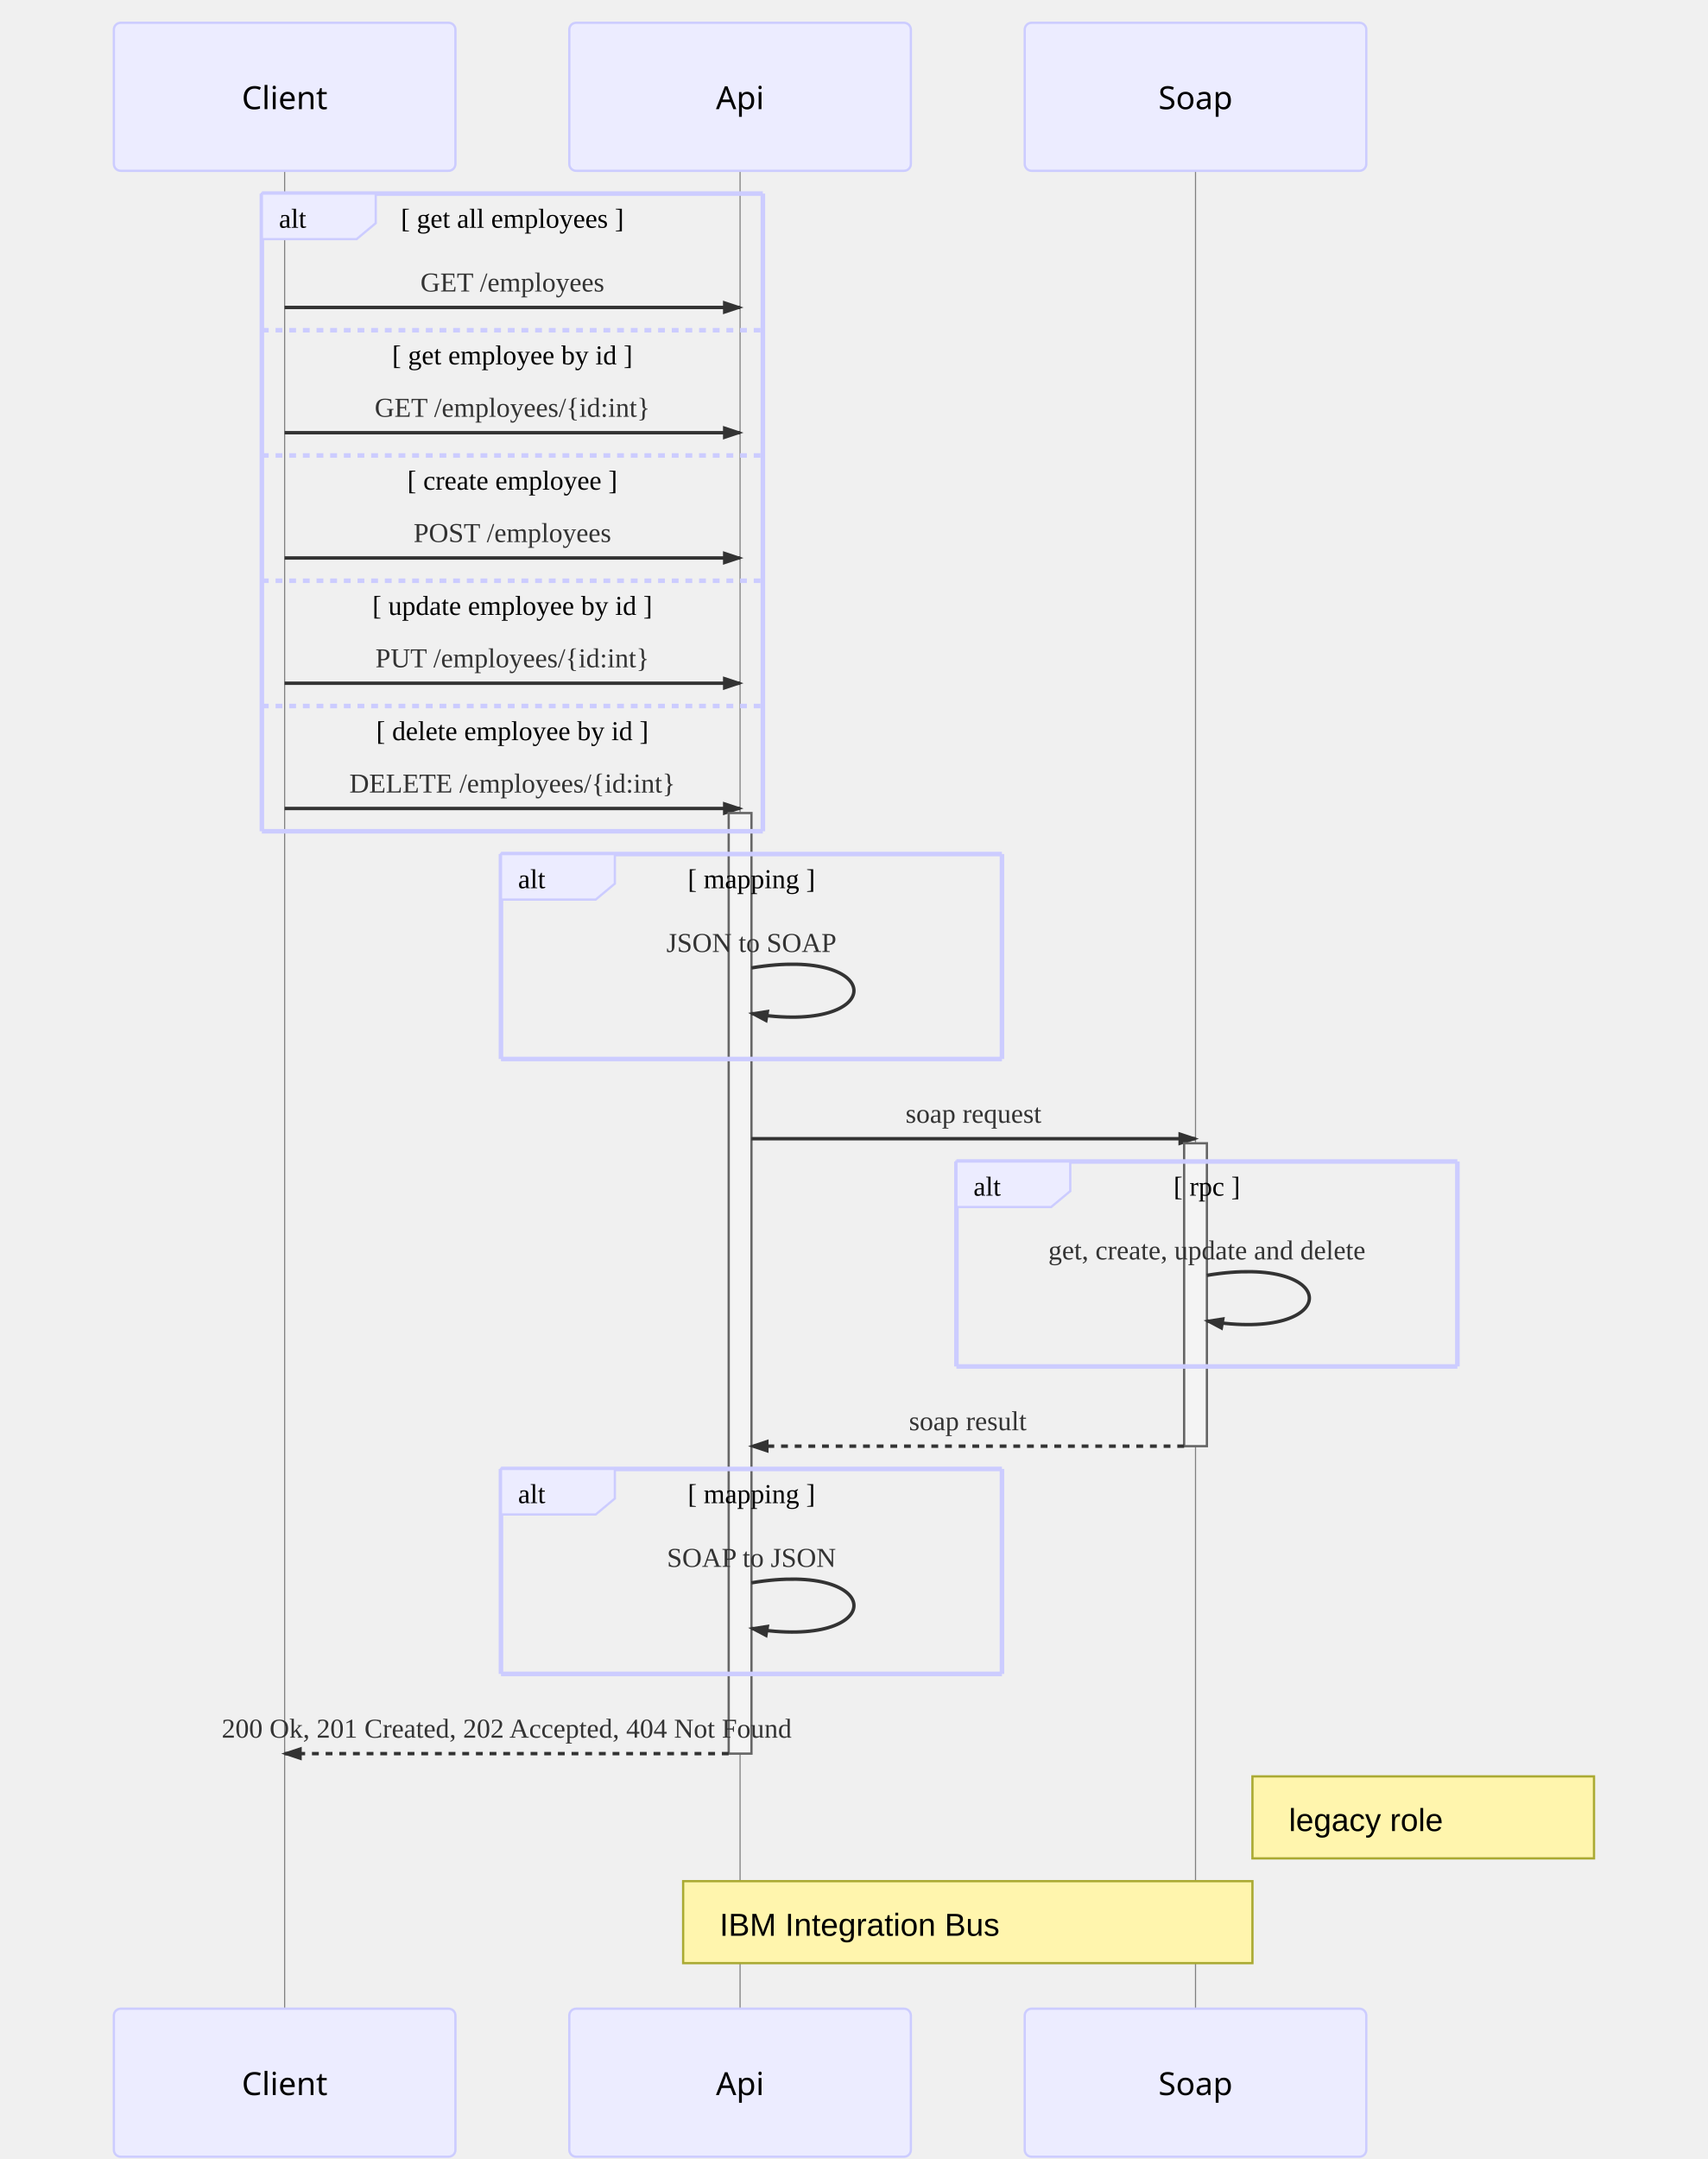
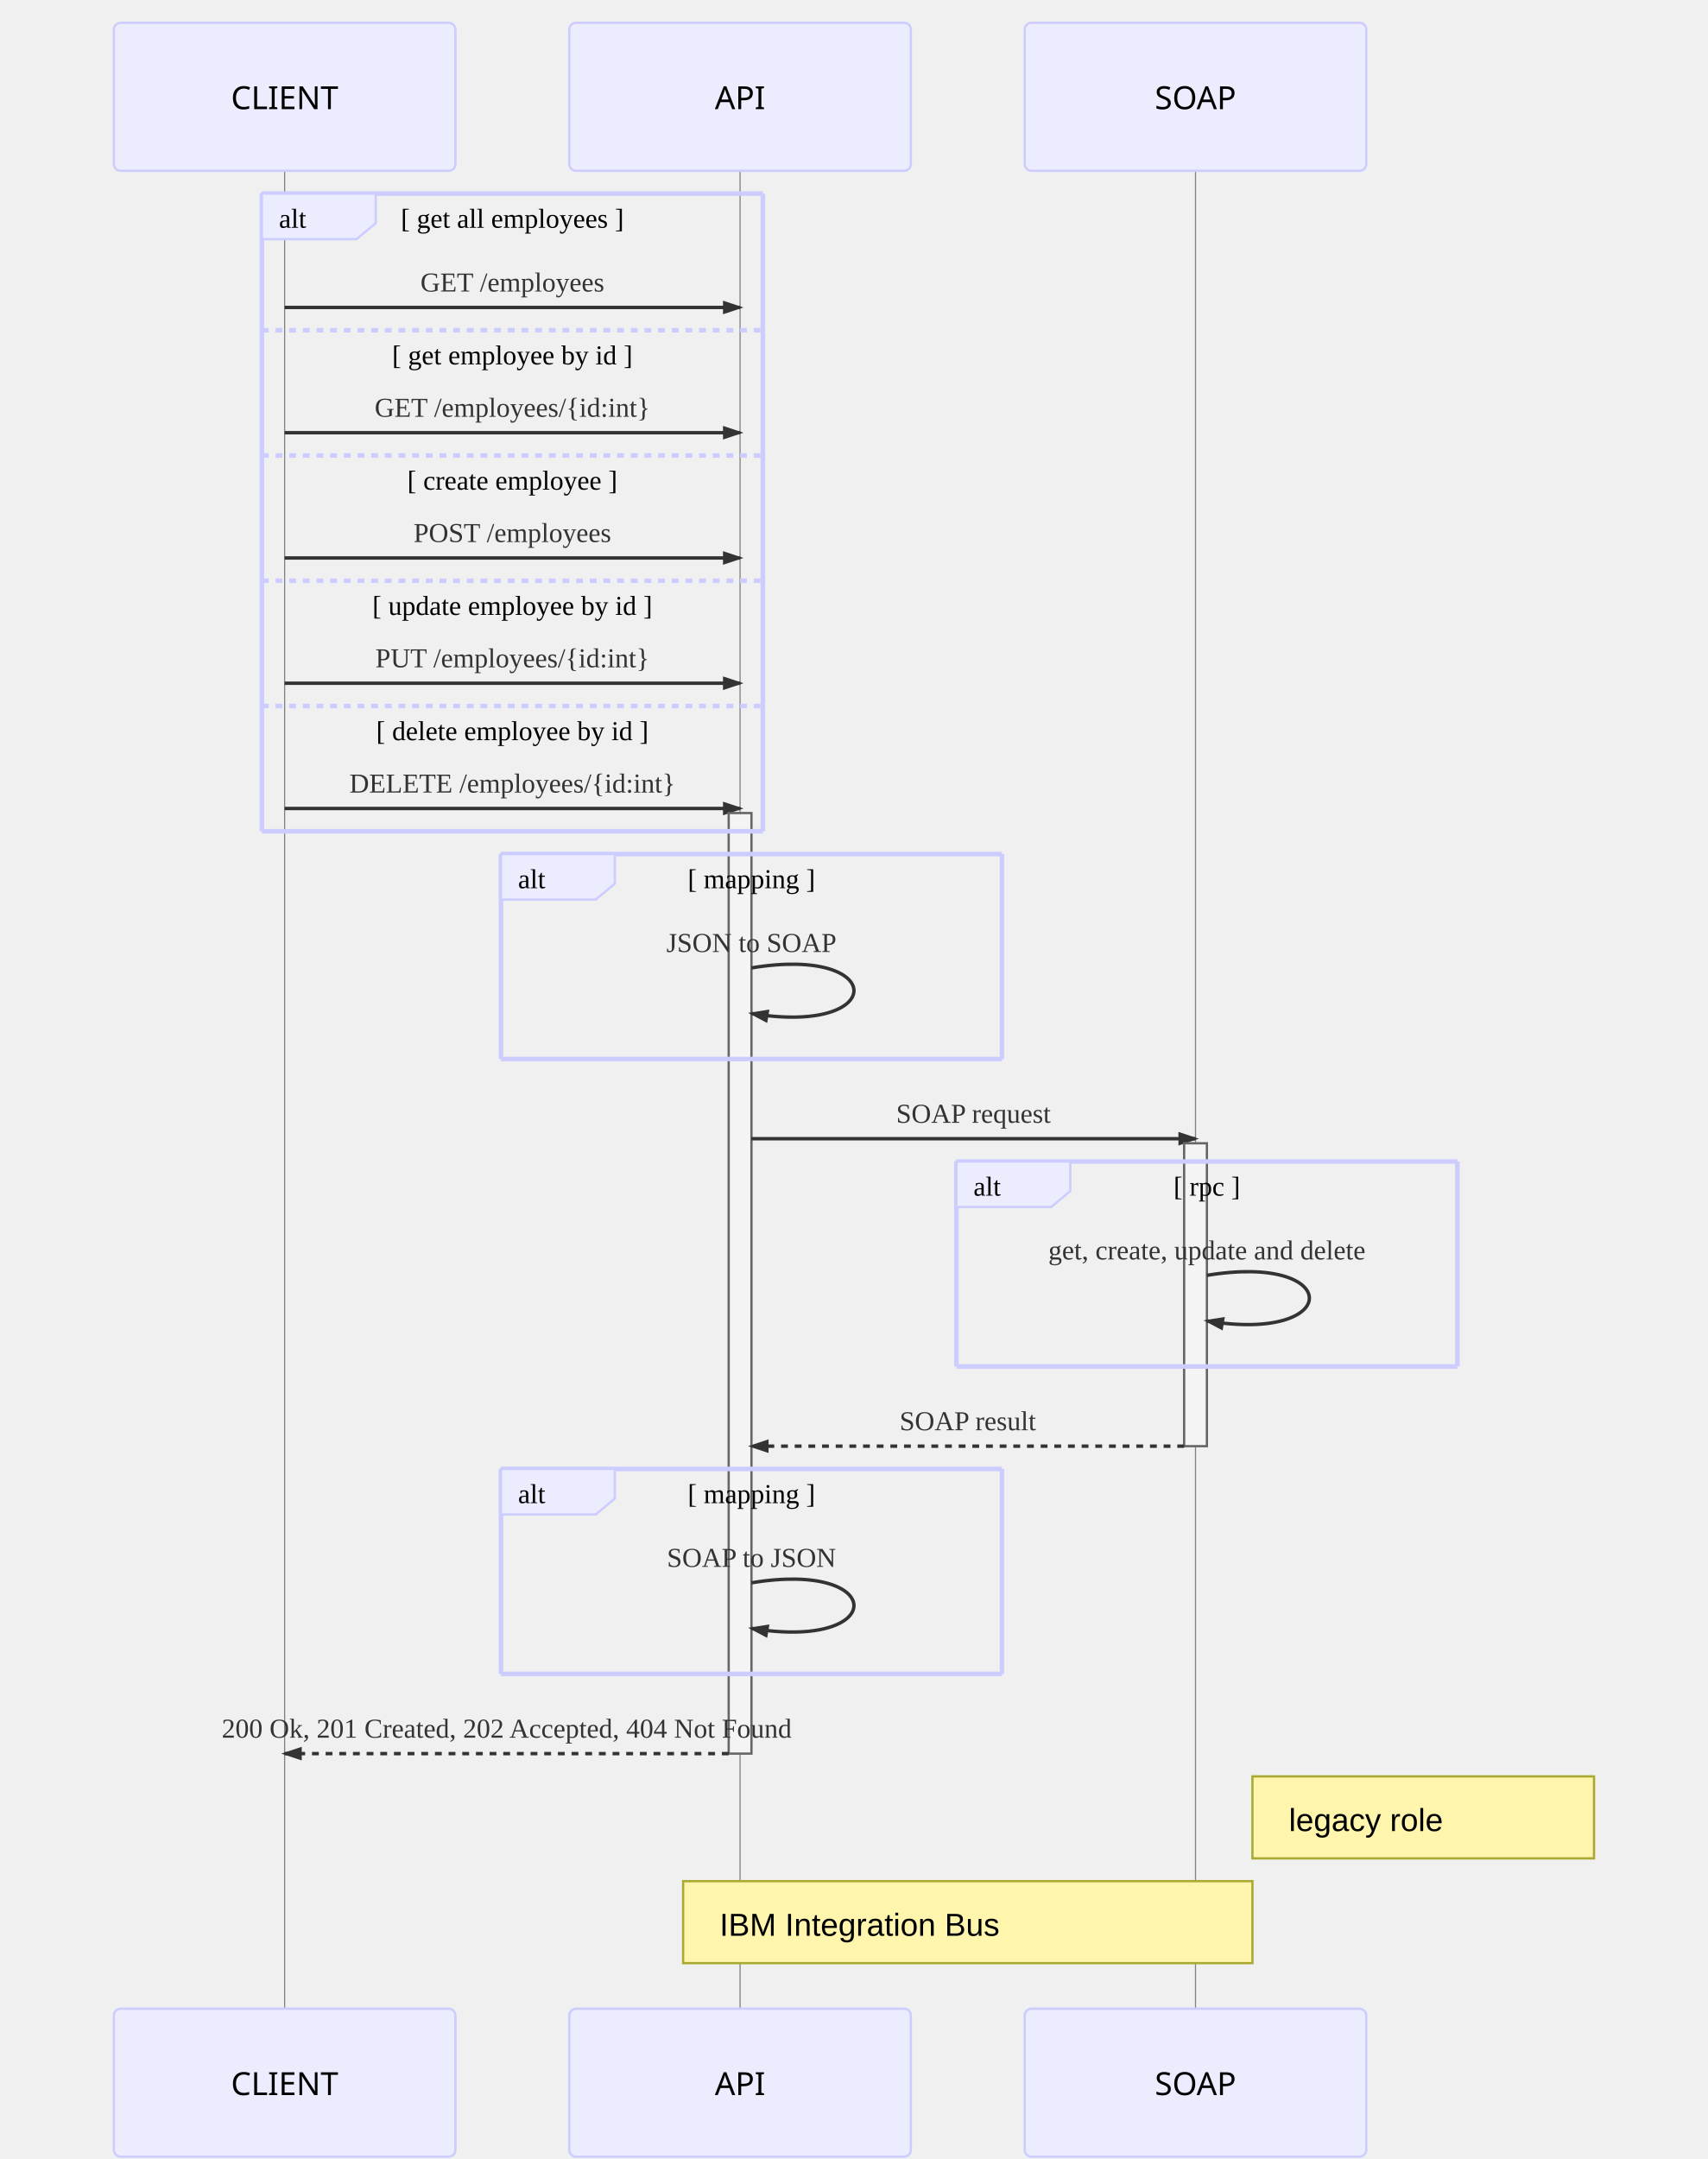
- <svg xmlns="http://www.w3.org/2000/svg" id="mermaid-1557452303217" width="100%" height="100%" style="max-width:750px;" viewBox="-50 -10 750 948">
+ <svg xmlns="http://www.w3.org/2000/svg" id="mermaid-1557452575678" width="100%" height="100%" style="max-width:750px;" viewBox="-50 -10 750 948">
  <style>


- #mermaid-1557452303217 .label {
+ #mermaid-1557452575678 .label {
  font-family: 'trebuchet ms', verdana, arial;
  color: #333; }

- #mermaid-1557452303217 .node rect,
- #mermaid-1557452303217 .node circle,
- #mermaid-1557452303217 .node ellipse,
- #mermaid-1557452303217 .node polygon {
+ #mermaid-1557452575678 .node rect,
+ #mermaid-1557452575678 .node circle,
+ #mermaid-1557452575678 .node ellipse,
+ #mermaid-1557452575678 .node polygon {
  fill: #ECECFF;
  stroke: #9370DB;
  stroke-width: 1px; }

- #mermaid-1557452303217 .node.clickable {
+ #mermaid-1557452575678 .node.clickable {
  cursor: pointer; }

- #mermaid-1557452303217 .arrowheadPath {
+ #mermaid-1557452575678 .arrowheadPath {
  fill: #333333; }

- #mermaid-1557452303217 .edgePath .path {
+ #mermaid-1557452575678 .edgePath .path {
  stroke: #333333;
  stroke-width: 1.5px; }

- #mermaid-1557452303217 .edgeLabel {
+ #mermaid-1557452575678 .edgeLabel {
  background-color: #e8e8e8; }

- #mermaid-1557452303217 .cluster rect {
+ #mermaid-1557452575678 .cluster rect {
  fill: #ffffde !important;
  stroke: #aaaa33 !important;
  stroke-width: 1px !important; }

- #mermaid-1557452303217 .cluster text {
+ #mermaid-1557452575678 .cluster text {
  fill: #333; }

- #mermaid-1557452303217 div.mermaidTooltip {
+ #mermaid-1557452575678 div.mermaidTooltip {
  position: absolute;
  text-align: center;
  max-width: 200px;
  padding: 2px;
  font-family: 'trebuchet ms', verdana, arial;
  font-size: 12px;
  background: #ffffde;
  border: 1px solid #aaaa33;
  border-radius: 2px;
  pointer-events: none;
  z-index: 100; }

- #mermaid-1557452303217 .actor {
+ #mermaid-1557452575678 .actor {
  stroke: #CCCCFF;
  fill: #ECECFF; }

- #mermaid-1557452303217 text.actor {
+ #mermaid-1557452575678 text.actor {
  fill: black;
  stroke: none; }

- #mermaid-1557452303217 .actor-line {
+ #mermaid-1557452575678 .actor-line {
  stroke: grey; }

- #mermaid-1557452303217 .messageLine0 {
+ #mermaid-1557452575678 .messageLine0 {
  stroke-width: 1.5;
  stroke-dasharray: '2 2';
  stroke: #333; }

- #mermaid-1557452303217 .messageLine1 {
+ #mermaid-1557452575678 .messageLine1 {
  stroke-width: 1.5;
  stroke-dasharray: '2 2';
  stroke: #333; }

- #mermaid-1557452303217 #arrowhead {
+ #mermaid-1557452575678 #arrowhead {
  fill: #333; }

- #mermaid-1557452303217 #crosshead path {
+ #mermaid-1557452575678 #crosshead path {
  fill: #333 !important;
  stroke: #333 !important; }

- #mermaid-1557452303217 .messageText {
+ #mermaid-1557452575678 .messageText {
  fill: #333;
  stroke: none; }

- #mermaid-1557452303217 .labelBox {
+ #mermaid-1557452575678 .labelBox {
  stroke: #CCCCFF;
  fill: #ECECFF; }

- #mermaid-1557452303217 .labelText {
+ #mermaid-1557452575678 .labelText {
  fill: black;
  stroke: none; }

- #mermaid-1557452303217 .loopText {
+ #mermaid-1557452575678 .loopText {
  fill: black;
  stroke: none; }

- #mermaid-1557452303217 .loopLine {
+ #mermaid-1557452575678 .loopLine {
  stroke-width: 2;
  stroke-dasharray: '2 2';
  stroke: #CCCCFF; }

- #mermaid-1557452303217 .note {
+ #mermaid-1557452575678 .note {
  stroke: #aaaa33;
  fill: #fff5ad; }

- #mermaid-1557452303217 .noteText {
+ #mermaid-1557452575678 .noteText {
  fill: black;
  stroke: none;
  font-family: 'trebuchet ms', verdana, arial;
  font-size: 14px; }

- #mermaid-1557452303217 .activation0 {
+ #mermaid-1557452575678 .activation0 {
  fill: #f4f4f4;
  stroke: #666; }

- #mermaid-1557452303217 .activation1 {
+ #mermaid-1557452575678 .activation1 {
  fill: #f4f4f4;
  stroke: #666; }

- #mermaid-1557452303217 .activation2 {
+ #mermaid-1557452575678 .activation2 {
  fill: #f4f4f4;
  stroke: #666; }


- #mermaid-1557452303217 .section {
+ #mermaid-1557452575678 .section {
  stroke: none;
  opacity: 0.2; }

- #mermaid-1557452303217 .section0 {
+ #mermaid-1557452575678 .section0 {
  fill: rgba(102, 102, 255, 0.49); }

- #mermaid-1557452303217 .section2 {
+ #mermaid-1557452575678 .section2 {
  fill: #fff400; }

- #mermaid-1557452303217 .section1,
- #mermaid-1557452303217 .section3 {
+ #mermaid-1557452575678 .section1,
+ #mermaid-1557452575678 .section3 {
  fill: white;
  opacity: 0.2; }

- #mermaid-1557452303217 .sectionTitle0 {
+ #mermaid-1557452575678 .sectionTitle0 {
  fill: #333; }

- #mermaid-1557452303217 .sectionTitle1 {
+ #mermaid-1557452575678 .sectionTitle1 {
  fill: #333; }

- #mermaid-1557452303217 .sectionTitle2 {
+ #mermaid-1557452575678 .sectionTitle2 {
  fill: #333; }

- #mermaid-1557452303217 .sectionTitle3 {
+ #mermaid-1557452575678 .sectionTitle3 {
  fill: #333; }

- #mermaid-1557452303217 .sectionTitle {
+ #mermaid-1557452575678 .sectionTitle {
  text-anchor: start;
  font-size: 11px;
  text-height: 14px; }


- #mermaid-1557452303217 .grid .tick {
+ #mermaid-1557452575678 .grid .tick {
  stroke: lightgrey;
  opacity: 0.3;
  shape-rendering: crispEdges; }

- #mermaid-1557452303217 .grid path {
+ #mermaid-1557452575678 .grid path {
  stroke-width: 0; }


- #mermaid-1557452303217 .today {
+ #mermaid-1557452575678 .today {
  fill: none;
  stroke: red;
  stroke-width: 2px; }



- #mermaid-1557452303217 .task {
+ #mermaid-1557452575678 .task {
  stroke-width: 2; }

- #mermaid-1557452303217 .taskText {
+ #mermaid-1557452575678 .taskText {
  text-anchor: middle;
  font-size: 11px; }

- #mermaid-1557452303217 .taskTextOutsideRight {
+ #mermaid-1557452575678 .taskTextOutsideRight {
  fill: black;
  text-anchor: start;
  font-size: 11px; }

- #mermaid-1557452303217 .taskTextOutsideLeft {
+ #mermaid-1557452575678 .taskTextOutsideLeft {
  fill: black;
  text-anchor: end;
  font-size: 11px; }


- #mermaid-1557452303217 .taskText0,
- #mermaid-1557452303217 .taskText1,
- #mermaid-1557452303217 .taskText2,
- #mermaid-1557452303217 .taskText3 {
+ #mermaid-1557452575678 .taskText0,
+ #mermaid-1557452575678 .taskText1,
+ #mermaid-1557452575678 .taskText2,
+ #mermaid-1557452575678 .taskText3 {
  fill: white; }

- #mermaid-1557452303217 .task0,
- #mermaid-1557452303217 .task1,
- #mermaid-1557452303217 .task2,
- #mermaid-1557452303217 .task3 {
+ #mermaid-1557452575678 .task0,
+ #mermaid-1557452575678 .task1,
+ #mermaid-1557452575678 .task2,
+ #mermaid-1557452575678 .task3 {
  fill: #8a90dd;
  stroke: #534fbc; }

- #mermaid-1557452303217 .taskTextOutside0,
- #mermaid-1557452303217 .taskTextOutside2 {
+ #mermaid-1557452575678 .taskTextOutside0,
+ #mermaid-1557452575678 .taskTextOutside2 {
  fill: black; }

- #mermaid-1557452303217 .taskTextOutside1,
- #mermaid-1557452303217 .taskTextOutside3 {
+ #mermaid-1557452575678 .taskTextOutside1,
+ #mermaid-1557452575678 .taskTextOutside3 {
  fill: black; }


- #mermaid-1557452303217 .active0,
- #mermaid-1557452303217 .active1,
- #mermaid-1557452303217 .active2,
- #mermaid-1557452303217 .active3 {
+ #mermaid-1557452575678 .active0,
+ #mermaid-1557452575678 .active1,
+ #mermaid-1557452575678 .active2,
+ #mermaid-1557452575678 .active3 {
  fill: #bfc7ff;
  stroke: #534fbc; }

- #mermaid-1557452303217 .activeText0,
- #mermaid-1557452303217 .activeText1,
- #mermaid-1557452303217 .activeText2,
- #mermaid-1557452303217 .activeText3 {
+ #mermaid-1557452575678 .activeText0,
+ #mermaid-1557452575678 .activeText1,
+ #mermaid-1557452575678 .activeText2,
+ #mermaid-1557452575678 .activeText3 {
  fill: black !important; }


- #mermaid-1557452303217 .done0,
- #mermaid-1557452303217 .done1,
- #mermaid-1557452303217 .done2,
- #mermaid-1557452303217 .done3 {
+ #mermaid-1557452575678 .done0,
+ #mermaid-1557452575678 .done1,
+ #mermaid-1557452575678 .done2,
+ #mermaid-1557452575678 .done3 {
  stroke: grey;
  fill: lightgrey;
  stroke-width: 2; }

- #mermaid-1557452303217 .doneText0,
- #mermaid-1557452303217 .doneText1,
- #mermaid-1557452303217 .doneText2,
- #mermaid-1557452303217 .doneText3 {
+ #mermaid-1557452575678 .doneText0,
+ #mermaid-1557452575678 .doneText1,
+ #mermaid-1557452575678 .doneText2,
+ #mermaid-1557452575678 .doneText3 {
  fill: black !important; }


- #mermaid-1557452303217 .crit0,
- #mermaid-1557452303217 .crit1,
- #mermaid-1557452303217 .crit2,
- #mermaid-1557452303217 .crit3 {
+ #mermaid-1557452575678 .crit0,
+ #mermaid-1557452575678 .crit1,
+ #mermaid-1557452575678 .crit2,
+ #mermaid-1557452575678 .crit3 {
  stroke: #ff8888;
  fill: red;
  stroke-width: 2; }

- #mermaid-1557452303217 .activeCrit0,
- #mermaid-1557452303217 .activeCrit1,
- #mermaid-1557452303217 .activeCrit2,
- #mermaid-1557452303217 .activeCrit3 {
+ #mermaid-1557452575678 .activeCrit0,
+ #mermaid-1557452575678 .activeCrit1,
+ #mermaid-1557452575678 .activeCrit2,
+ #mermaid-1557452575678 .activeCrit3 {
  stroke: #ff8888;
  fill: #bfc7ff;
  stroke-width: 2; }

- #mermaid-1557452303217 .doneCrit0,
- #mermaid-1557452303217 .doneCrit1,
- #mermaid-1557452303217 .doneCrit2,
- #mermaid-1557452303217 .doneCrit3 {
+ #mermaid-1557452575678 .doneCrit0,
+ #mermaid-1557452575678 .doneCrit1,
+ #mermaid-1557452575678 .doneCrit2,
+ #mermaid-1557452575678 .doneCrit3 {
  stroke: #ff8888;
  fill: lightgrey;
  stroke-width: 2;
  cursor: pointer;
  shape-rendering: crispEdges; }

- #mermaid-1557452303217 .doneCritText0,
- #mermaid-1557452303217 .doneCritText1,
- #mermaid-1557452303217 .doneCritText2,
- #mermaid-1557452303217 .doneCritText3 {
+ #mermaid-1557452575678 .doneCritText0,
+ #mermaid-1557452575678 .doneCritText1,
+ #mermaid-1557452575678 .doneCritText2,
+ #mermaid-1557452575678 .doneCritText3 {
  fill: black !important; }

- #mermaid-1557452303217 .activeCritText0,
- #mermaid-1557452303217 .activeCritText1,
- #mermaid-1557452303217 .activeCritText2,
- #mermaid-1557452303217 .activeCritText3 {
+ #mermaid-1557452575678 .activeCritText0,
+ #mermaid-1557452575678 .activeCritText1,
+ #mermaid-1557452575678 .activeCritText2,
+ #mermaid-1557452575678 .activeCritText3 {
  fill: black !important; }

- #mermaid-1557452303217 .titleText {
+ #mermaid-1557452575678 .titleText {
  text-anchor: middle;
  font-size: 18px;
  fill: black; }

- #mermaid-1557452303217 g.classGroup text {
+ #mermaid-1557452575678 g.classGroup text {
  fill: #9370DB;
  stroke: none;
  font-family: 'trebuchet ms', verdana, arial;
  font-size: 10px; }

- #mermaid-1557452303217 g.classGroup rect {
+ #mermaid-1557452575678 g.classGroup rect {
  fill: #ECECFF;
  stroke: #9370DB; }

- #mermaid-1557452303217 g.classGroup line {
-   stroke: #9370DB;
-   stroke-width: 1; }
- 
- #mermaid-1557452303217 .classLabel .box {
+ #mermaid-1557452575678 g.classGroup line {
+   stroke: #9370DB;
+   stroke-width: 1; }
+ 
+ #mermaid-1557452575678 .classLabel .box {
  stroke: none;
  stroke-width: 0;
  fill: #ECECFF;
  opacity: 0.5; }

- #mermaid-1557452303217 .classLabel .label {
+ #mermaid-1557452575678 .classLabel .label {
  fill: #9370DB;
  font-size: 10px; }

- #mermaid-1557452303217 .relation {
+ #mermaid-1557452575678 .relation {
  stroke: #9370DB;
  stroke-width: 1;
  fill: none; }

- #mermaid-1557452303217 #compositionStart {
-   fill: #9370DB;
-   stroke: #9370DB;
-   stroke-width: 1; }
- 
- #mermaid-1557452303217 #compositionEnd {
-   fill: #9370DB;
-   stroke: #9370DB;
-   stroke-width: 1; }
- 
- #mermaid-1557452303217 #aggregationStart {
+ #mermaid-1557452575678 #compositionStart {
+   fill: #9370DB;
+   stroke: #9370DB;
+   stroke-width: 1; }
+ 
+ #mermaid-1557452575678 #compositionEnd {
+   fill: #9370DB;
+   stroke: #9370DB;
+   stroke-width: 1; }
+ 
+ #mermaid-1557452575678 #aggregationStart {
  fill: #ECECFF;
  stroke: #9370DB;
  stroke-width: 1; }

- #mermaid-1557452303217 #aggregationEnd {
+ #mermaid-1557452575678 #aggregationEnd {
  fill: #ECECFF;
  stroke: #9370DB;
  stroke-width: 1; }

- #mermaid-1557452303217 #dependencyStart {
-   fill: #9370DB;
-   stroke: #9370DB;
-   stroke-width: 1; }
- 
- #mermaid-1557452303217 #dependencyEnd {
-   fill: #9370DB;
-   stroke: #9370DB;
-   stroke-width: 1; }
- 
- #mermaid-1557452303217 #extensionStart {
-   fill: #9370DB;
-   stroke: #9370DB;
-   stroke-width: 1; }
- 
- #mermaid-1557452303217 #extensionEnd {
-   fill: #9370DB;
-   stroke: #9370DB;
-   stroke-width: 1; }
- 
- #mermaid-1557452303217 .commit-id,
- #mermaid-1557452303217 .commit-msg,
- #mermaid-1557452303217 .branch-label {
+ #mermaid-1557452575678 #dependencyStart {
+   fill: #9370DB;
+   stroke: #9370DB;
+   stroke-width: 1; }
+ 
+ #mermaid-1557452575678 #dependencyEnd {
+   fill: #9370DB;
+   stroke: #9370DB;
+   stroke-width: 1; }
+ 
+ #mermaid-1557452575678 #extensionStart {
+   fill: #9370DB;
+   stroke: #9370DB;
+   stroke-width: 1; }
+ 
+ #mermaid-1557452575678 #extensionEnd {
+   fill: #9370DB;
+   stroke: #9370DB;
+   stroke-width: 1; }
+ 
+ #mermaid-1557452575678 .commit-id,
+ #mermaid-1557452575678 .commit-msg,
+ #mermaid-1557452575678 .branch-label {
  fill: lightgrey;
  color: lightgrey; }
</style>
-   <style>#mermaid-1557452303217 {
+   <style>#mermaid-1557452575678 {
    color: rgba(0, 0, 0, 0.65);
    font: ;
  }</style>
  <g />
  <g>
-     <line id="actor0" x1="75" y1="5" x2="75" y2="937" class="actor-line" stroke-width="0.5px" stroke="#999" />
+     <line id="actor3" x1="75" y1="5" x2="75" y2="937" class="actor-line" stroke-width="0.5px" stroke="#999" />
    <rect x="0" y="0" fill="#eaeaea" stroke="#666" width="150" height="65" rx="3" ry="3" class="actor" />
    <text x="75" y="32.5" dominant-baseline="central" alignment-baseline="central" class="actor" style="text-anchor: middle; font-size: 14px; font-family: Open-Sans, sans-serif;">
-       <tspan x="75" dy="0">Client</tspan>
-     </text>
-   </g>
-   <g>
-     <line id="actor1" x1="275" y1="5" x2="275" y2="937" class="actor-line" stroke-width="0.5px" stroke="#999" />
+       <tspan x="75" dy="0">CLIENT</tspan>
+     </text>
+   </g>
+   <g>
+     <line id="actor4" x1="275" y1="5" x2="275" y2="937" class="actor-line" stroke-width="0.5px" stroke="#999" />
    <rect x="200" y="0" fill="#eaeaea" stroke="#666" width="150" height="65" rx="3" ry="3" class="actor" />
    <text x="275" y="32.5" dominant-baseline="central" alignment-baseline="central" class="actor" style="text-anchor: middle; font-size: 14px; font-family: Open-Sans, sans-serif;">
-       <tspan x="275" dy="0">Api</tspan>
-     </text>
-   </g>
-   <g>
-     <line id="actor2" x1="475" y1="5" x2="475" y2="937" class="actor-line" stroke-width="0.5px" stroke="#999" />
+       <tspan x="275" dy="0">API</tspan>
+     </text>
+   </g>
+   <g>
+     <line id="actor5" x1="475" y1="5" x2="475" y2="937" class="actor-line" stroke-width="0.5px" stroke="#999" />
    <rect x="400" y="0" fill="#eaeaea" stroke="#666" width="150" height="65" rx="3" ry="3" class="actor" />
    <text x="475" y="32.5" dominant-baseline="central" alignment-baseline="central" class="actor" style="text-anchor: middle; font-size: 14px; font-family: Open-Sans, sans-serif;">
-       <tspan x="475" dy="0">Soap</tspan>
+       <tspan x="475" dy="0">SOAP</tspan>
    </text>
  </g>
  <defs>
    <marker id="arrowhead" refX="5" refY="2" markerWidth="6" markerHeight="4" orient="auto">
      <path d="M 0,0 V 4 L6,2 Z" />
    </marker>
  </defs>
  <defs>
    <marker id="crosshead" markerWidth="15" markerHeight="8" orient="auto" refX="16" refY="4">
      <path fill="black" stroke="#000000" stroke-width="1px" d="M 9,2 V 6 L16,4 Z" style="stroke-dasharray: 0, 0;" />
      <path fill="none" stroke="#000000" stroke-width="1px" d="M 0,1 L 6,7 M 6,1 L 0,7" style="stroke-dasharray: 0, 0;" />
    </marker>
  </defs>
  <g>
    <text x="175" y="118" class="messageText" style="text-anchor: middle;">GET /employees</text>
    <line x1="75" y1="125" x2="275" y2="125" class="messageLine0" stroke-width="2" stroke="black" marker-end="url(#arrowhead)" style="fill: none;" />
  </g>
  <g>
    <text x="175" y="173" class="messageText" style="text-anchor: middle;">GET /employees/{id:int}</text>
    <line x1="75" y1="180" x2="275" y2="180" class="messageLine0" stroke-width="2" stroke="black" marker-end="url(#arrowhead)" style="fill: none;" />
  </g>
  <g>
    <text x="175" y="228" class="messageText" style="text-anchor: middle;">POST /employees</text>
    <line x1="75" y1="235" x2="275" y2="235" class="messageLine0" stroke-width="2" stroke="black" marker-end="url(#arrowhead)" style="fill: none;" />
  </g>
  <g>
    <text x="175" y="283" class="messageText" style="text-anchor: middle;">PUT /employees/{id:int}</text>
    <line x1="75" y1="290" x2="275" y2="290" class="messageLine0" stroke-width="2" stroke="black" marker-end="url(#arrowhead)" style="fill: none;" />
  </g>
  <g>
    <text x="175" y="338" class="messageText" style="text-anchor: middle;">DELETE /employees/{id:int}</text>
    <line x1="75" y1="345" x2="275" y2="345" class="messageLine0" stroke-width="2" stroke="black" marker-end="url(#arrowhead)" style="fill: none;" />
  </g>
  <g>
    <rect x="270" y="347" fill="#EDF2AE" stroke="#666" width="10" height="413" rx="0" ry="0" class="activation0" />
  </g>
  <g>
    <line x1="65" y1="75" x2="285" y2="75" class="loopLine" />
    <line x1="285" y1="75" x2="285" y2="355" class="loopLine" />
    <line x1="65" y1="355" x2="285" y2="355" class="loopLine" />
    <line x1="65" y1="75" x2="65" y2="355" class="loopLine" />
    <line x1="65" y1="135" x2="285" y2="135" class="loopLine" style="stroke-dasharray: 3, 3;" />
    <line x1="65" y1="190" x2="285" y2="190" class="loopLine" style="stroke-dasharray: 3, 3;" />
    <line x1="65" y1="245" x2="285" y2="245" class="loopLine" style="stroke-dasharray: 3, 3;" />
    <line x1="65" y1="300" x2="285" y2="300" class="loopLine" style="stroke-dasharray: 3, 3;" />
    <polygon points="65,75 115,75 115,88 106.6,95 65,95" class="labelBox" />
    <text x="72.5" y="90" fill="black" class="labelText">
      <tspan x="72.5" fill="black">alt</tspan>
    </text>
    <text x="175" y="90" fill="black" class="loopText" style="text-anchor: middle;">
      <tspan x="175" fill="black">[ get all employees ]</tspan>
    </text>
    <text x="175" y="150" fill="black" class="loopText" style="text-anchor: middle;">
      <tspan x="175" fill="black">[ get employee by id ]</tspan>
    </text>
    <text x="175" y="205" fill="black" class="loopText" style="text-anchor: middle;">
      <tspan x="175" fill="black">[ create employee  ]</tspan>
    </text>
    <text x="175" y="260" fill="black" class="loopText" style="text-anchor: middle;">
      <tspan x="175" fill="black">[ update employee by id ]</tspan>
    </text>
    <text x="175" y="315" fill="black" class="loopText" style="text-anchor: middle;">
      <tspan x="175" fill="black">[ delete employee by id ]</tspan>
    </text>
  </g>
  <g>
    <text x="280" y="408" class="messageText" style="text-anchor: middle;">JSON to SOAP</text>
    <path d="M 280,415 C 340,405 340,445 280,435" class="messageLine0" stroke-width="2" stroke="black" marker-end="url(#arrowhead)" style="fill: none;" />
  </g>
  <g>
    <line x1="170" y1="365" x2="390" y2="365" class="loopLine" />
    <line x1="390" y1="365" x2="390" y2="455" class="loopLine" />
    <line x1="170" y1="455" x2="390" y2="455" class="loopLine" />
    <line x1="170" y1="365" x2="170" y2="455" class="loopLine" />
    <polygon points="170,365 220,365 220,378 211.6,385 170,385" class="labelBox" />
    <text x="177.5" y="380" fill="black" class="labelText">
      <tspan x="177.5" fill="black">alt</tspan>
    </text>
    <text x="280" y="380" fill="black" class="loopText" style="text-anchor: middle;">
      <tspan x="280" fill="black">[ mapping ]</tspan>
    </text>
  </g>
  <g>
-     <text x="377.5" y="483" class="messageText" style="text-anchor: middle;">soap request</text>
+     <text x="377.5" y="483" class="messageText" style="text-anchor: middle;">SOAP request</text>
    <line x1="280" y1="490" x2="475" y2="490" class="messageLine0" stroke-width="2" stroke="black" marker-end="url(#arrowhead)" style="fill: none;" />
  </g>
  <g>
    <rect x="470" y="492" fill="#EDF2AE" stroke="#666" width="10" height="133" rx="0" ry="0" class="activation0" />
  </g>
  <g>
    <text x="480" y="543" class="messageText" style="text-anchor: middle;">get, create, update and delete</text>
    <path d="M 480,550 C 540,540 540,580 480,570" class="messageLine0" stroke-width="2" stroke="black" marker-end="url(#arrowhead)" style="fill: none;" />
  </g>
  <g>
    <line x1="370" y1="500" x2="590" y2="500" class="loopLine" />
    <line x1="590" y1="500" x2="590" y2="590" class="loopLine" />
    <line x1="370" y1="590" x2="590" y2="590" class="loopLine" />
    <line x1="370" y1="500" x2="370" y2="590" class="loopLine" />
    <polygon points="370,500 420,500 420,513 411.6,520 370,520" class="labelBox" />
    <text x="377.5" y="515" fill="black" class="labelText">
      <tspan x="377.5" fill="black">alt</tspan>
    </text>
    <text x="480" y="515" fill="black" class="loopText" style="text-anchor: middle;">
      <tspan x="480" fill="black">[ rpc ]</tspan>
    </text>
  </g>
  <g>
-     <text x="375" y="618" class="messageText" style="text-anchor: middle;">soap result</text>
+     <text x="375" y="618" class="messageText" style="text-anchor: middle;">SOAP result</text>
    <line x1="470" y1="625" x2="280" y2="625" class="messageLine1" stroke-width="2" stroke="black" marker-end="url(#arrowhead)" style="stroke-dasharray: 3, 3; fill: none;" />
  </g>
  <g>
    <text x="280" y="678" class="messageText" style="text-anchor: middle;">SOAP to JSON</text>
    <path d="M 280,685 C 340,675 340,715 280,705" class="messageLine0" stroke-width="2" stroke="black" marker-end="url(#arrowhead)" style="fill: none;" />
  </g>
  <g>
    <line x1="170" y1="635" x2="390" y2="635" class="loopLine" />
    <line x1="390" y1="635" x2="390" y2="725" class="loopLine" />
    <line x1="170" y1="725" x2="390" y2="725" class="loopLine" />
    <line x1="170" y1="635" x2="170" y2="725" class="loopLine" />
    <polygon points="170,635 220,635 220,648 211.6,655 170,655" class="labelBox" />
    <text x="177.5" y="650" fill="black" class="labelText">
      <tspan x="177.5" fill="black">alt</tspan>
    </text>
    <text x="280" y="650" fill="black" class="loopText" style="text-anchor: middle;">
      <tspan x="280" fill="black">[ mapping ]</tspan>
    </text>
  </g>
  <g>
    <text x="172.5" y="753" class="messageText" style="text-anchor: middle;">200 Ok, 201 Created, 202 Accepted, 404 Not Found</text>
    <line x1="270" y1="760" x2="75" y2="760" class="messageLine1" stroke-width="2" stroke="black" marker-end="url(#arrowhead)" style="stroke-dasharray: 3, 3; fill: none;" />
  </g>
  <g>
    <rect x="500" y="770" fill="#EDF2AE" stroke="#666" width="150" height="36" rx="0" ry="0" class="note" />
    <text x="496" y="794" fill="black" class="noteText">
      <tspan x="516" fill="black">legacy role</tspan>
    </text>
  </g>
  <g>
    <rect x="250" y="816" fill="#EDF2AE" stroke="#666" width="250" height="36" rx="0" ry="0" class="note" />
    <text x="246" y="840" fill="black" class="noteText">
      <tspan x="266" fill="black">IBM Integration Bus</tspan>
    </text>
  </g>
  <g>
    <rect x="0" y="872" fill="#eaeaea" stroke="#666" width="150" height="65" rx="3" ry="3" class="actor" />
    <text x="75" y="904.5" dominant-baseline="central" alignment-baseline="central" class="actor" style="text-anchor: middle; font-size: 14px; font-family: Open-Sans, sans-serif;">
-       <tspan x="75" dy="0">Client</tspan>
+       <tspan x="75" dy="0">CLIENT</tspan>
    </text>
  </g>
  <g>
    <rect x="200" y="872" fill="#eaeaea" stroke="#666" width="150" height="65" rx="3" ry="3" class="actor" />
    <text x="275" y="904.5" dominant-baseline="central" alignment-baseline="central" class="actor" style="text-anchor: middle; font-size: 14px; font-family: Open-Sans, sans-serif;">
-       <tspan x="275" dy="0">Api</tspan>
+       <tspan x="275" dy="0">API</tspan>
    </text>
  </g>
  <g>
    <rect x="400" y="872" fill="#eaeaea" stroke="#666" width="150" height="65" rx="3" ry="3" class="actor" />
    <text x="475" y="904.5" dominant-baseline="central" alignment-baseline="central" class="actor" style="text-anchor: middle; font-size: 14px; font-family: Open-Sans, sans-serif;">
-       <tspan x="475" dy="0">Soap</tspan>
+       <tspan x="475" dy="0">SOAP</tspan>
    </text>
  </g>
</svg>
